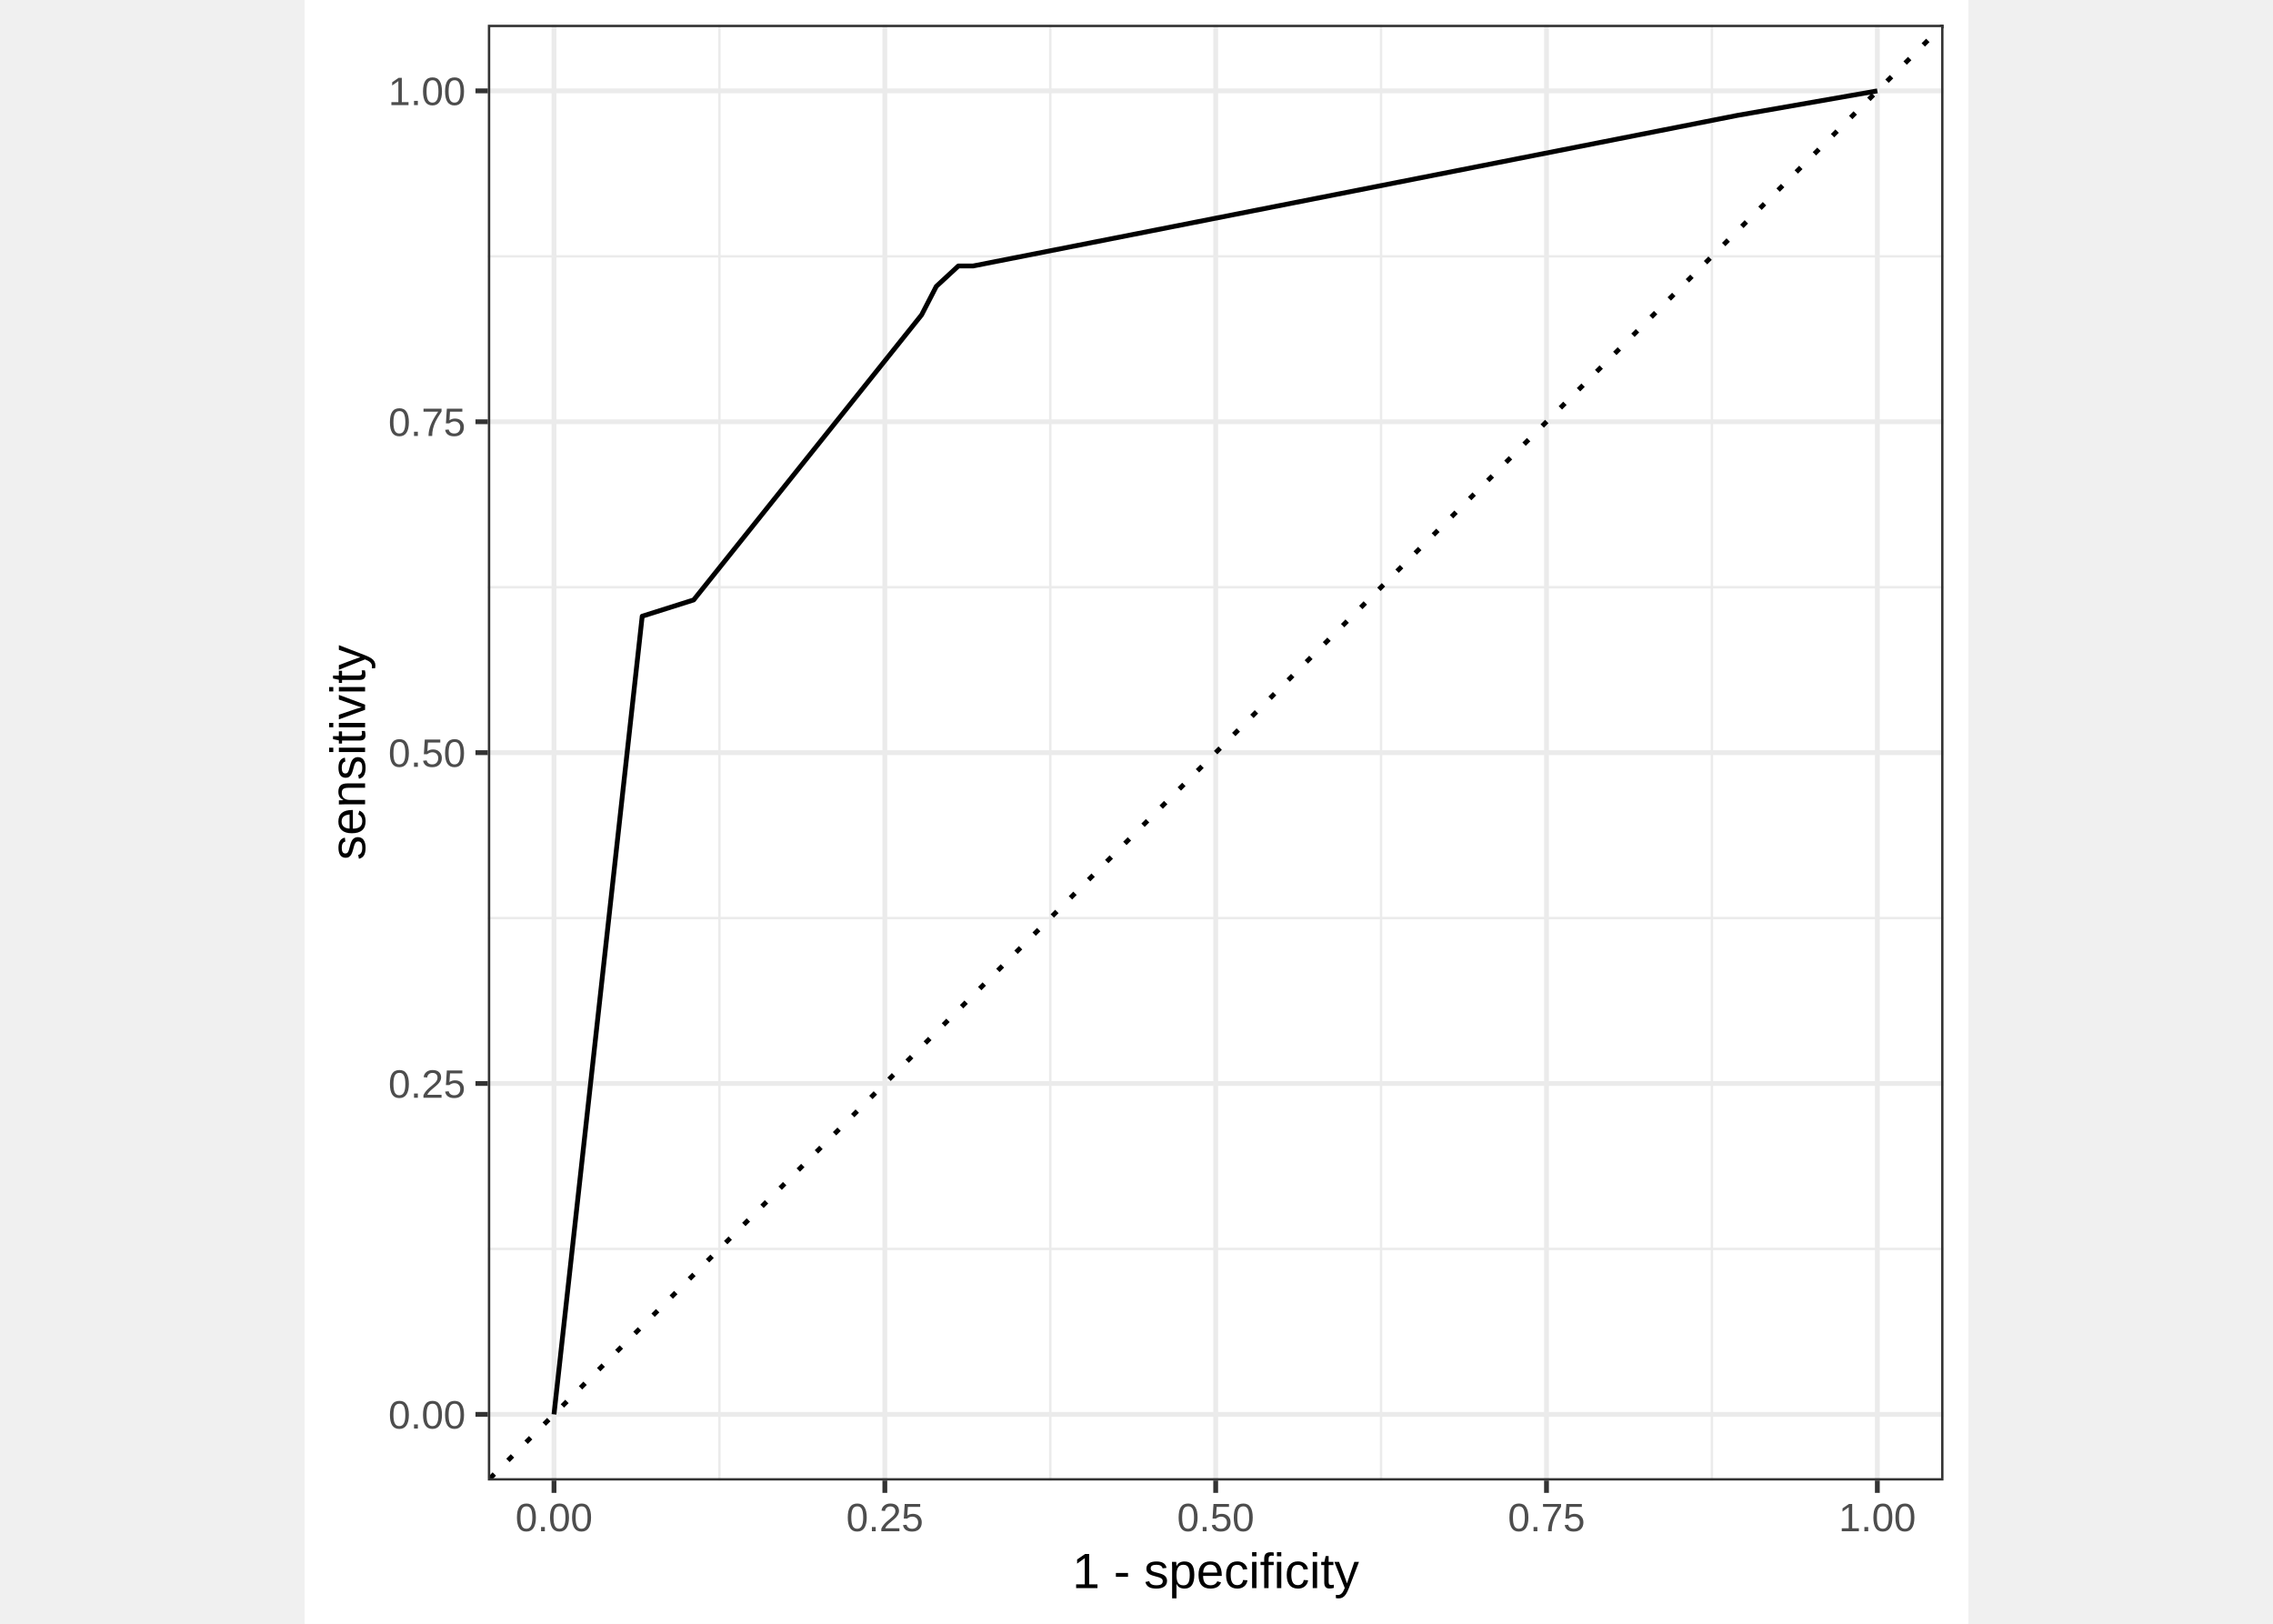
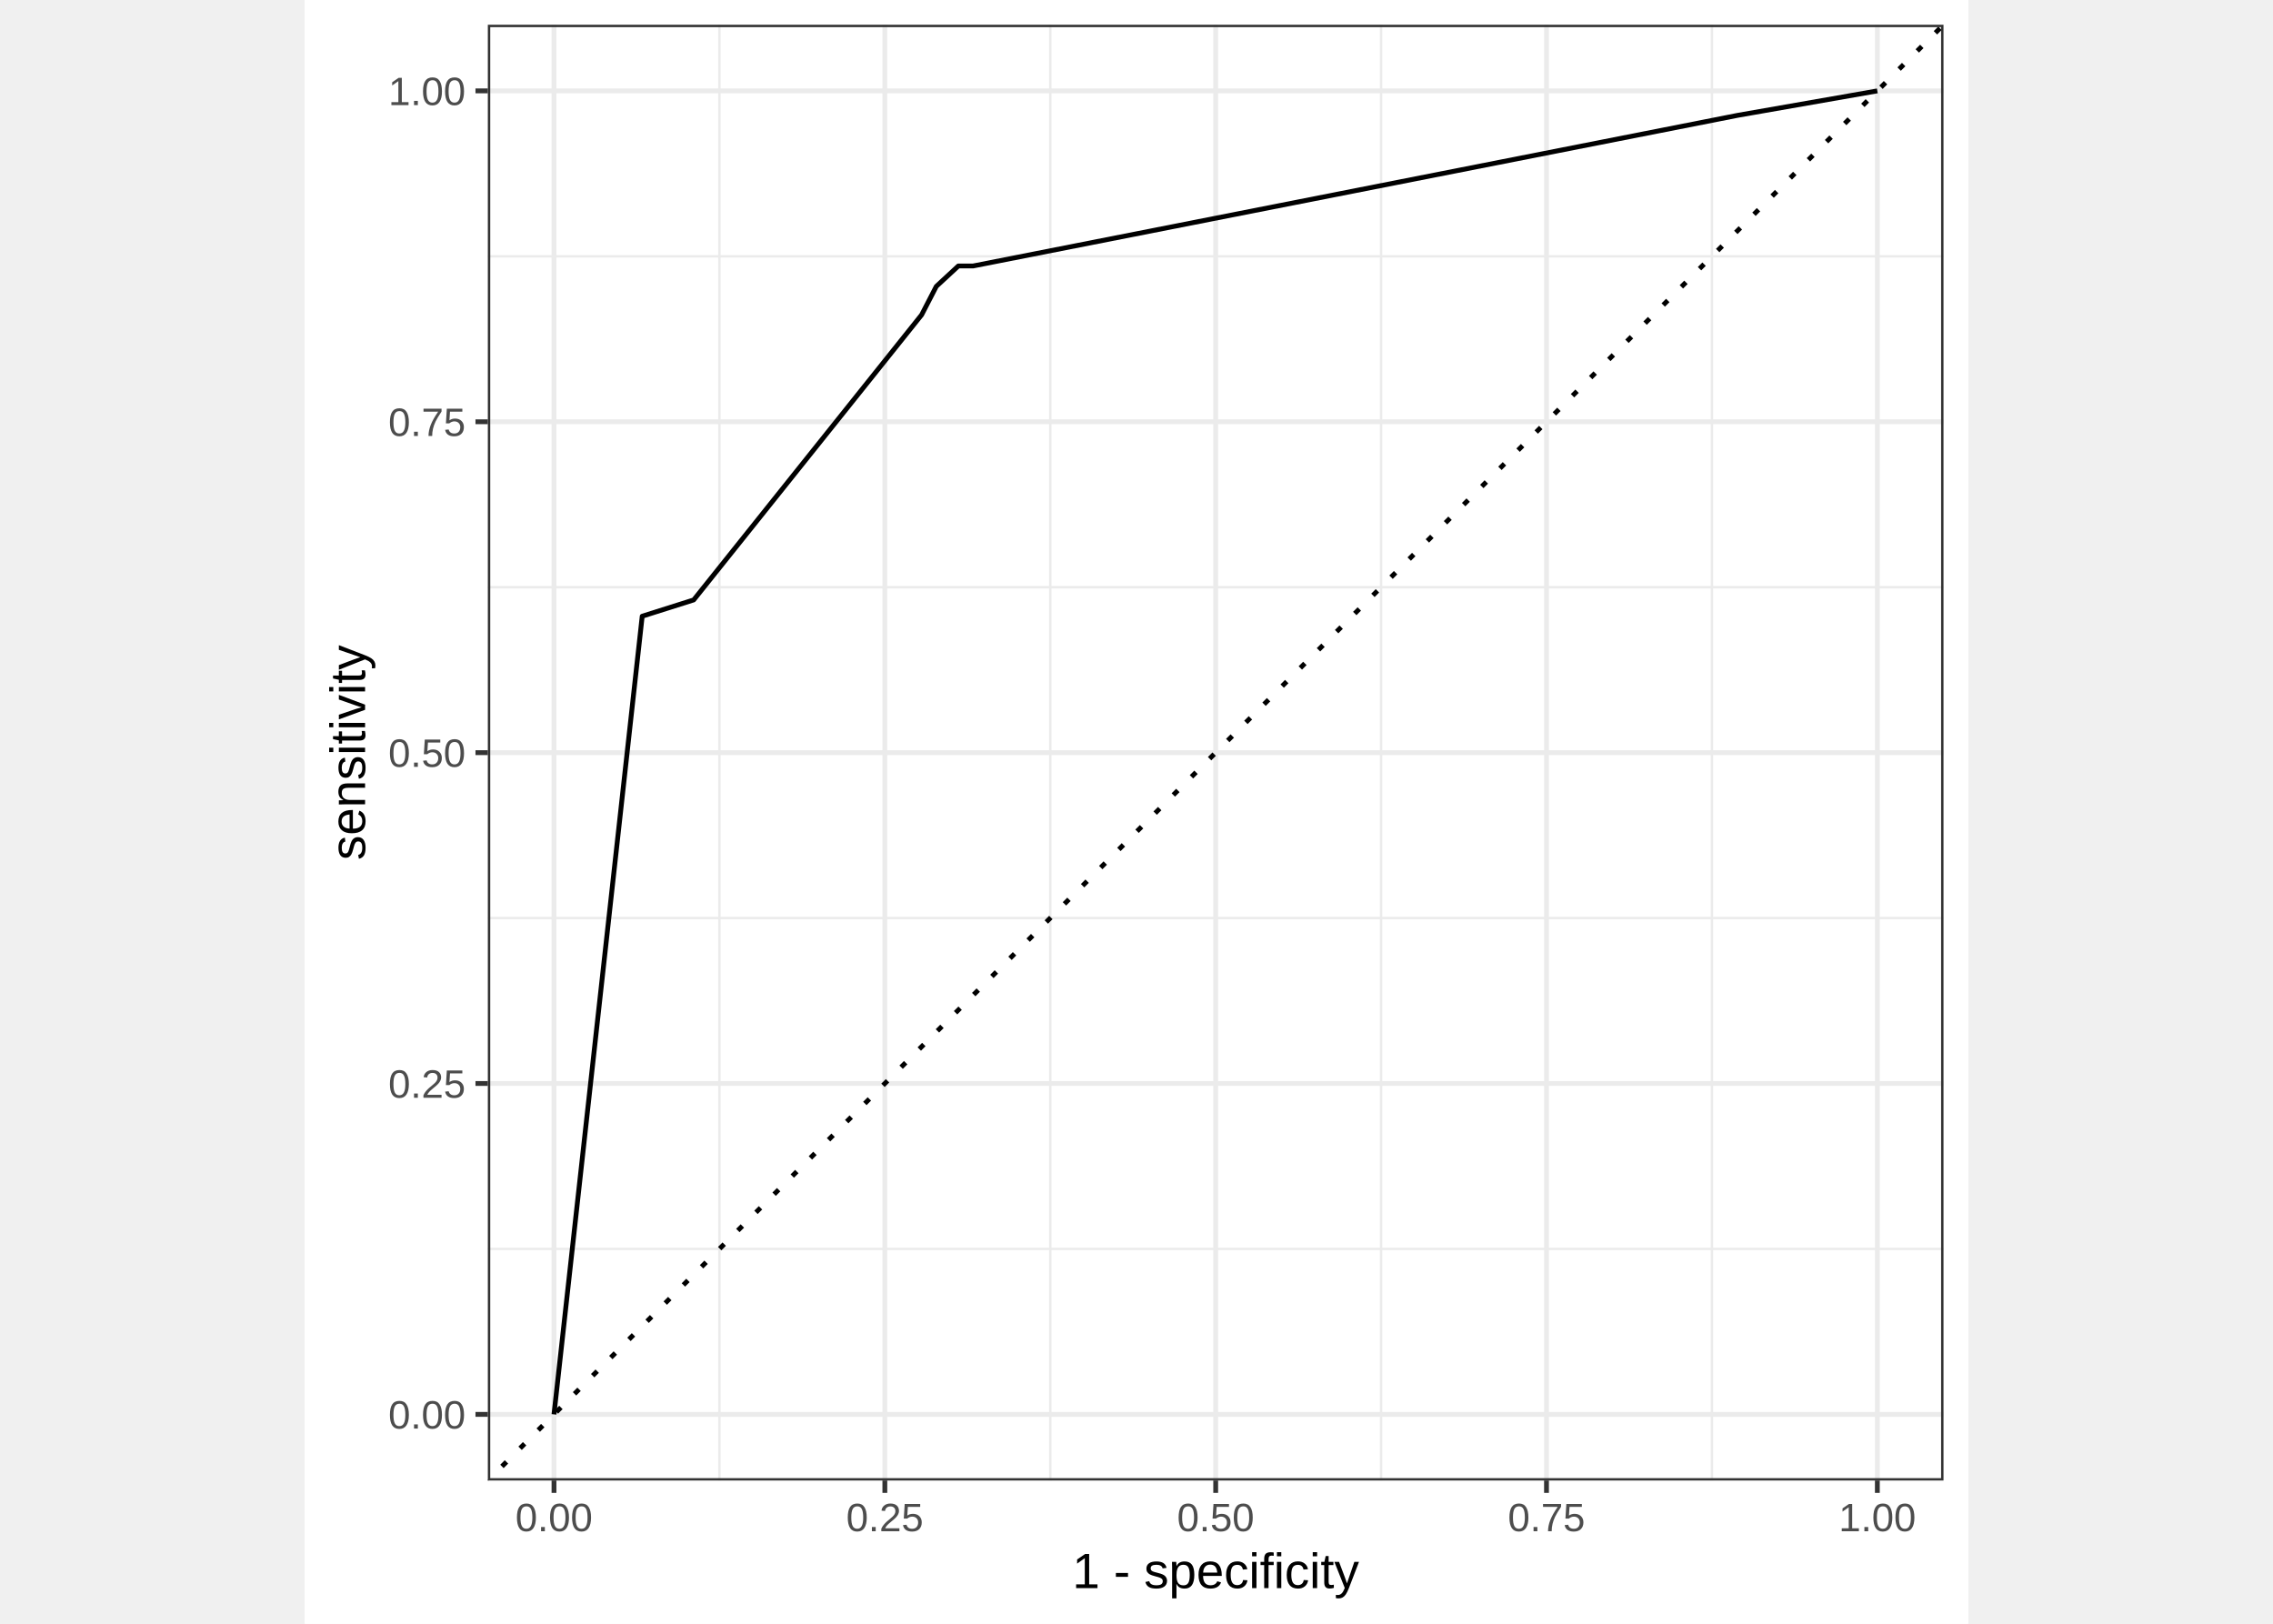
<svg xmlns="http://www.w3.org/2000/svg" class="svglite" width="504.00pt" height="360.00pt" viewBox="0 0 504.00 360.00">
  <defs>
    <style type="text/css">
    .svglite line, .svglite polyline, .svglite polygon, .svglite path, .svglite rect, .svglite circle {
      fill: none;
      stroke: #000000;
      stroke-linecap: round;
      stroke-linejoin: round;
      stroke-miterlimit: 10.00;
    }
  </style>
  </defs>
  <rect width="100%" height="100%" style="stroke: none; fill: none;" />
  <defs>
    <clipPath id="cpMC4wMHw1MDQuMDB8MC4wMHwzNjAuMDA=">
      <rect x="0.00" y="0.00" width="504.00" height="360.00" />
    </clipPath>
  </defs>
  <g clip-path="url(#cpMC4wMHw1MDQuMDB8MC4wMHwzNjAuMDA=)">
</g>
  <defs>
    <clipPath id="cpNjcuNTh8NDM2LjQyfDAuMDB8MzYwLjAw">
      <rect x="67.58" y="0.00" width="368.84" height="360.00" />
    </clipPath>
  </defs>
  <g clip-path="url(#cpNjcuNTh8NDM2LjQyfDAuMDB8MzYwLjAw)">
    <rect x="67.58" y="0.00" width="368.84" height="360.00" style="stroke-width: 1.07; stroke: #FFFFFF; fill: #FFFFFF;" />
  </g>
  <g clip-path="url(#cpMC4wMHw1MDQuMDB8MC4wMHwzNjAuMDA=)">
</g>
  <defs>
    <clipPath id="cpMTA4LjE3fDQzMC45NHw1LjQ4fDMyOC4yNQ==">
      <rect x="108.17" y="5.48" width="322.77" height="322.77" />
    </clipPath>
  </defs>
  <g clip-path="url(#cpMTA4LjE3fDQzMC45NHw1LjQ4fDMyOC4yNQ==)">
    <rect x="108.17" y="5.48" width="322.77" height="322.77" style="stroke-width: 1.07; stroke: none; fill: #FFFFFF;" />
    <polyline points="108.17,276.90 430.94,276.90 " style="stroke-width: 0.53; stroke: #EBEBEB; stroke-linecap: butt;" />
    <polyline points="108.17,203.54 430.94,203.54 " style="stroke-width: 0.53; stroke: #EBEBEB; stroke-linecap: butt;" />
    <polyline points="108.17,130.19 430.94,130.19 " style="stroke-width: 0.53; stroke: #EBEBEB; stroke-linecap: butt;" />
    <polyline points="108.17,56.83 430.94,56.83 " style="stroke-width: 0.53; stroke: #EBEBEB; stroke-linecap: butt;" />
    <polyline points="159.52,328.25 159.52,5.48 " style="stroke-width: 0.53; stroke: #EBEBEB; stroke-linecap: butt;" />
    <polyline points="232.88,328.25 232.88,5.48 " style="stroke-width: 0.53; stroke: #EBEBEB; stroke-linecap: butt;" />
    <polyline points="306.23,328.25 306.23,5.48 " style="stroke-width: 0.53; stroke: #EBEBEB; stroke-linecap: butt;" />
    <polyline points="379.59,328.25 379.59,5.48 " style="stroke-width: 0.53; stroke: #EBEBEB; stroke-linecap: butt;" />
    <polyline points="108.17,313.58 430.94,313.58 " style="stroke-width: 1.07; stroke: #EBEBEB; stroke-linecap: butt;" />
    <polyline points="108.17,240.22 430.94,240.22 " style="stroke-width: 1.07; stroke: #EBEBEB; stroke-linecap: butt;" />
    <polyline points="108.17,166.87 430.94,166.87 " style="stroke-width: 1.07; stroke: #EBEBEB; stroke-linecap: butt;" />
    <polyline points="108.17,93.51 430.94,93.51 " style="stroke-width: 1.07; stroke: #EBEBEB; stroke-linecap: butt;" />
    <polyline points="108.17,20.15 430.94,20.15 " style="stroke-width: 1.07; stroke: #EBEBEB; stroke-linecap: butt;" />
    <polyline points="122.84,328.25 122.84,5.48 " style="stroke-width: 1.07; stroke: #EBEBEB; stroke-linecap: butt;" />
    <polyline points="196.20,328.25 196.20,5.48 " style="stroke-width: 1.07; stroke: #EBEBEB; stroke-linecap: butt;" />
    <polyline points="269.56,328.25 269.56,5.48 " style="stroke-width: 1.07; stroke: #EBEBEB; stroke-linecap: butt;" />
    <polyline points="342.91,328.25 342.91,5.48 " style="stroke-width: 1.07; stroke: #EBEBEB; stroke-linecap: butt;" />
    <polyline points="416.27,328.25 416.27,5.48 " style="stroke-width: 1.07; stroke: #EBEBEB; stroke-linecap: butt;" />
    <polyline points="416.27,20.15 416.27,20.15 385.30,25.57 215.76,58.97 212.50,58.97 207.61,63.49 204.35,69.81 153.81,133.01 142.40,136.62 122.84,313.58 " style="stroke-width: 1.07; stroke-linecap: butt;" />
-     <line x1="76.42" y1="360.00" x2="436.42" y2="0.00" style="stroke-width: 1.07; stroke-dasharray: 1.42,4.27; stroke-linecap: butt;" />
+     <line x1="-214.60" y1="651.02" x2="753.71" y2="-317.29" style="stroke-width: 1.07; stroke-dasharray: 1.42,4.27; stroke-linecap: butt;" />
    <rect x="108.17" y="5.48" width="322.77" height="322.77" style="stroke-width: 1.07; stroke: #333333;" />
  </g>
  <g clip-path="url(#cpMC4wMHw1MDQuMDB8MC4wMHwzNjAuMDA=)">
    <text x="103.24" y="316.73" text-anchor="end" style="font-size: 8.80px; fill: #4D4D4D; font-family: Arial;" textLength="17.13px" lengthAdjust="spacingAndGlyphs">0.00</text>
    <text x="103.24" y="243.38" text-anchor="end" style="font-size: 8.80px; fill: #4D4D4D; font-family: Arial;" textLength="17.13px" lengthAdjust="spacingAndGlyphs">0.25</text>
    <text x="103.24" y="170.02" text-anchor="end" style="font-size: 8.80px; fill: #4D4D4D; font-family: Arial;" textLength="17.13px" lengthAdjust="spacingAndGlyphs">0.50</text>
    <text x="103.24" y="96.66" text-anchor="end" style="font-size: 8.80px; fill: #4D4D4D; font-family: Arial;" textLength="17.13px" lengthAdjust="spacingAndGlyphs">0.75</text>
    <text x="103.24" y="23.30" text-anchor="end" style="font-size: 8.80px; fill: #4D4D4D; font-family: Arial;" textLength="17.13px" lengthAdjust="spacingAndGlyphs">1.00</text>
    <polyline points="105.43,313.58 108.17,313.58 " style="stroke-width: 1.07; stroke: #333333; stroke-linecap: butt;" />
    <polyline points="105.43,240.22 108.17,240.22 " style="stroke-width: 1.07; stroke: #333333; stroke-linecap: butt;" />
    <polyline points="105.43,166.87 108.17,166.87 " style="stroke-width: 1.07; stroke: #333333; stroke-linecap: butt;" />
    <polyline points="105.43,93.51 108.17,93.51 " style="stroke-width: 1.07; stroke: #333333; stroke-linecap: butt;" />
    <polyline points="105.43,20.15 108.17,20.15 " style="stroke-width: 1.07; stroke: #333333; stroke-linecap: butt;" />
    <polyline points="122.84,330.99 122.84,328.25 " style="stroke-width: 1.07; stroke: #333333; stroke-linecap: butt;" />
    <polyline points="196.20,330.99 196.20,328.25 " style="stroke-width: 1.07; stroke: #333333; stroke-linecap: butt;" />
    <polyline points="269.56,330.99 269.56,328.25 " style="stroke-width: 1.07; stroke: #333333; stroke-linecap: butt;" />
    <polyline points="342.91,330.99 342.91,328.25 " style="stroke-width: 1.07; stroke: #333333; stroke-linecap: butt;" />
    <polyline points="416.27,330.99 416.27,328.25 " style="stroke-width: 1.07; stroke: #333333; stroke-linecap: butt;" />
    <text x="122.84" y="339.49" text-anchor="middle" style="font-size: 8.80px; fill: #4D4D4D; font-family: Arial;" textLength="17.13px" lengthAdjust="spacingAndGlyphs">0.00</text>
    <text x="196.20" y="339.49" text-anchor="middle" style="font-size: 8.80px; fill: #4D4D4D; font-family: Arial;" textLength="17.13px" lengthAdjust="spacingAndGlyphs">0.25</text>
    <text x="269.56" y="339.49" text-anchor="middle" style="font-size: 8.80px; fill: #4D4D4D; font-family: Arial;" textLength="17.13px" lengthAdjust="spacingAndGlyphs">0.50</text>
    <text x="342.91" y="339.49" text-anchor="middle" style="font-size: 8.80px; fill: #4D4D4D; font-family: Arial;" textLength="17.13px" lengthAdjust="spacingAndGlyphs">0.75</text>
    <text x="416.27" y="339.49" text-anchor="middle" style="font-size: 8.80px; fill: #4D4D4D; font-family: Arial;" textLength="17.13px" lengthAdjust="spacingAndGlyphs">1.00</text>
    <text x="269.56" y="352.10" text-anchor="middle" style="font-size: 11.00px; font-family: Arial;" textLength="63.56px" lengthAdjust="spacingAndGlyphs">1 - specificity</text>
    <text transform="translate(80.95,166.87) rotate(-90)" text-anchor="middle" style="font-size: 11.00px; font-family: Arial;" textLength="47.67px" lengthAdjust="spacingAndGlyphs">sensitivity</text>
  </g>
</svg>
